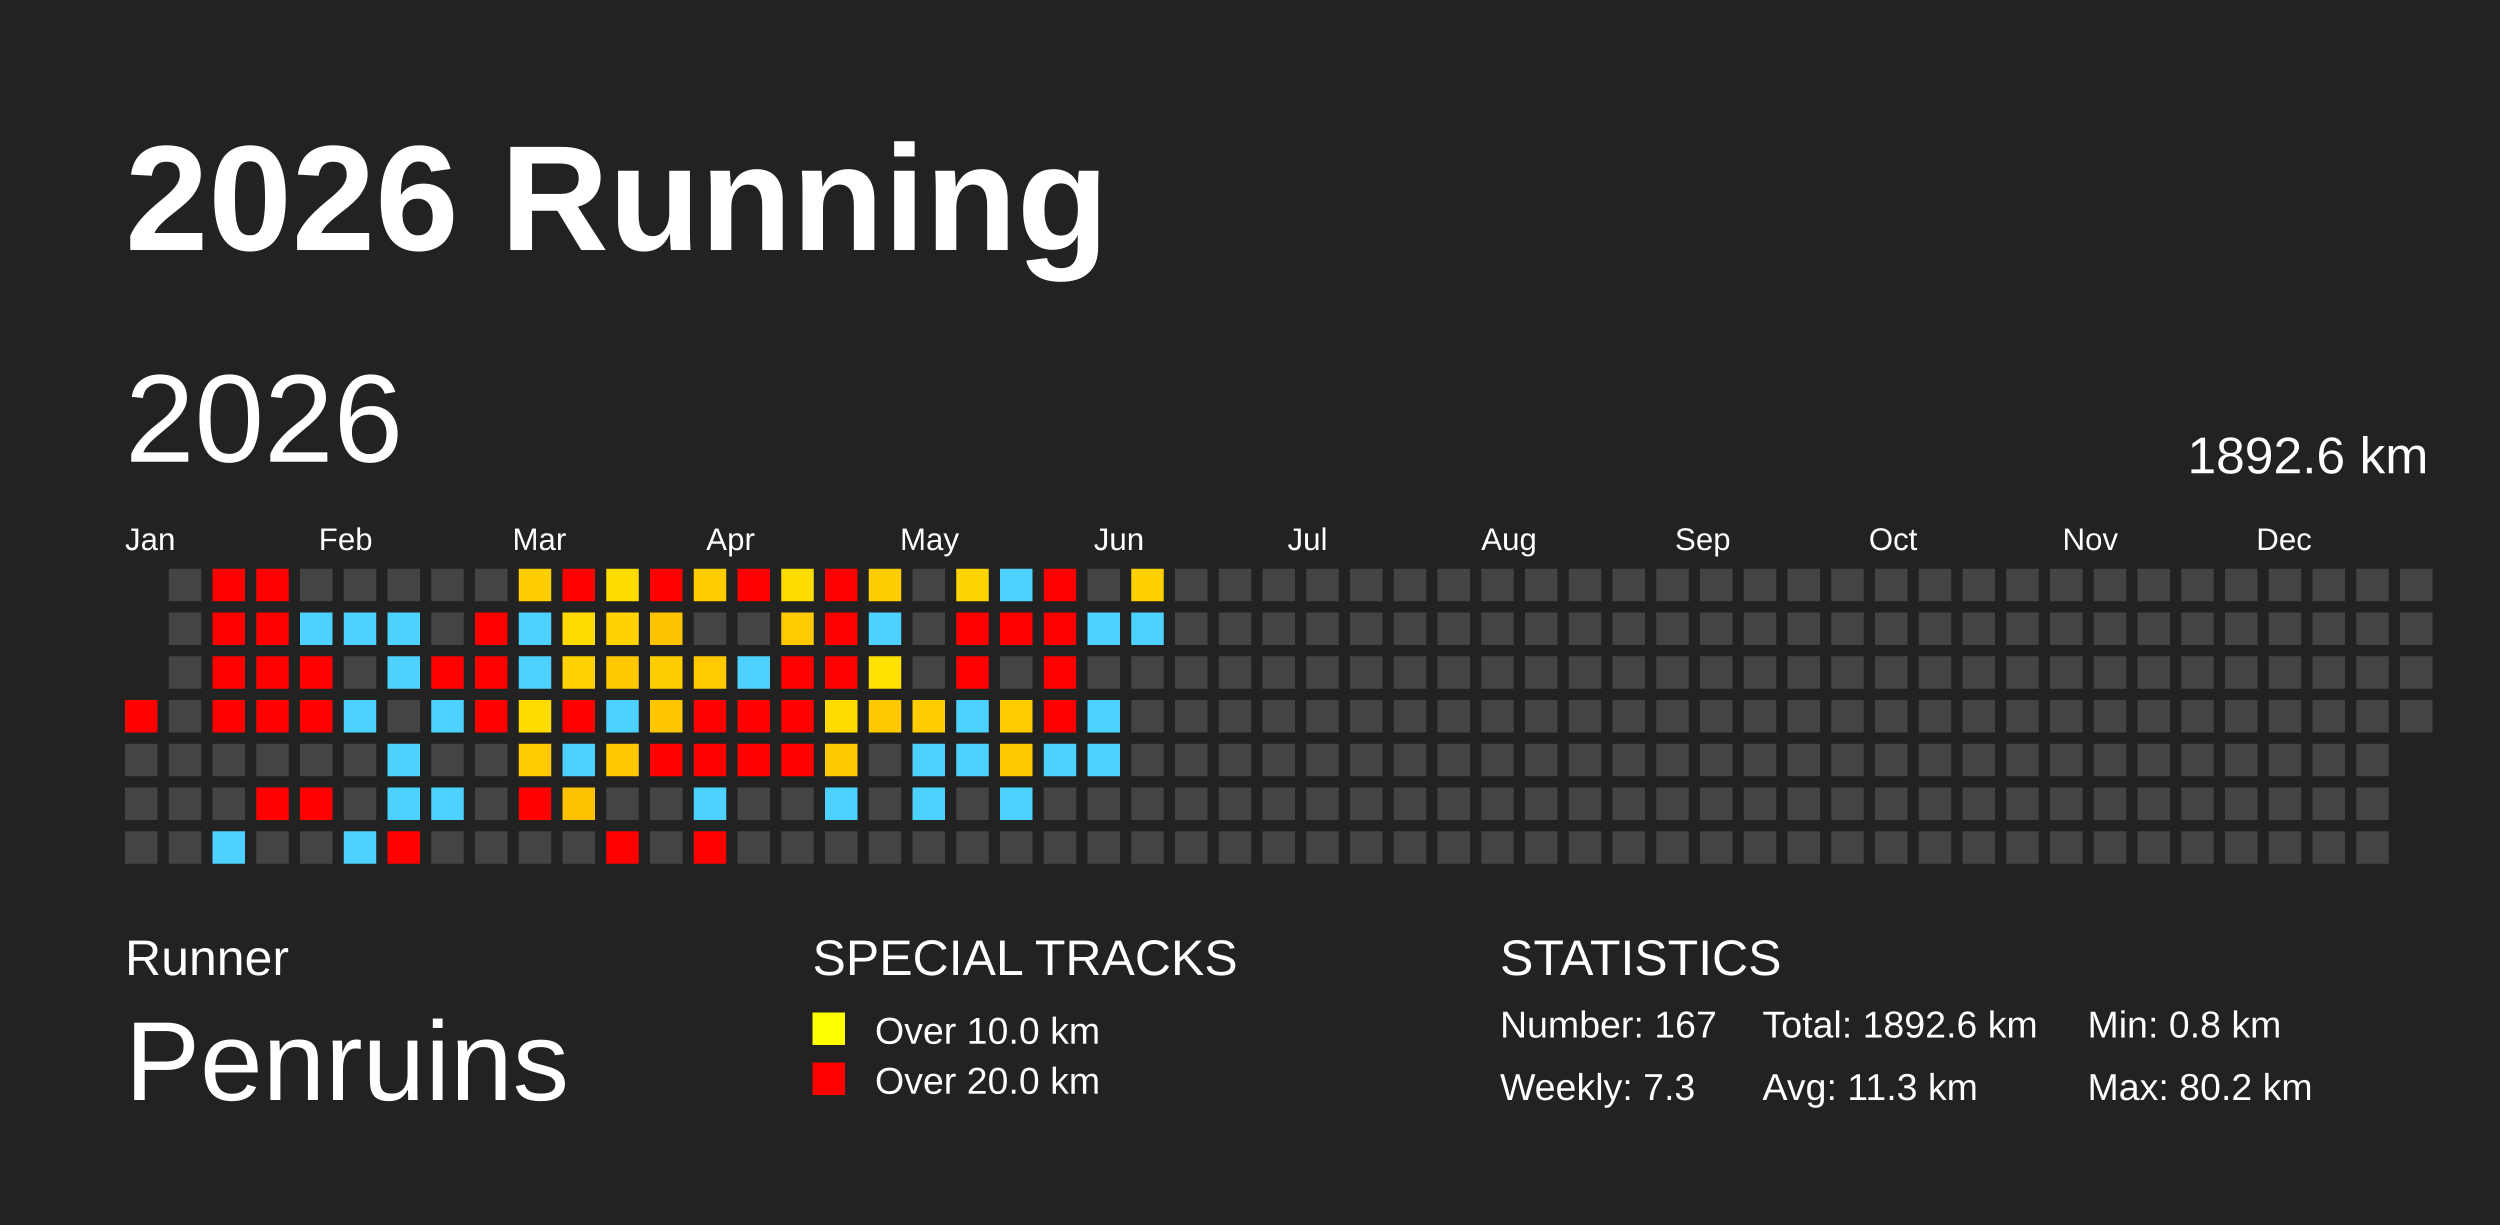
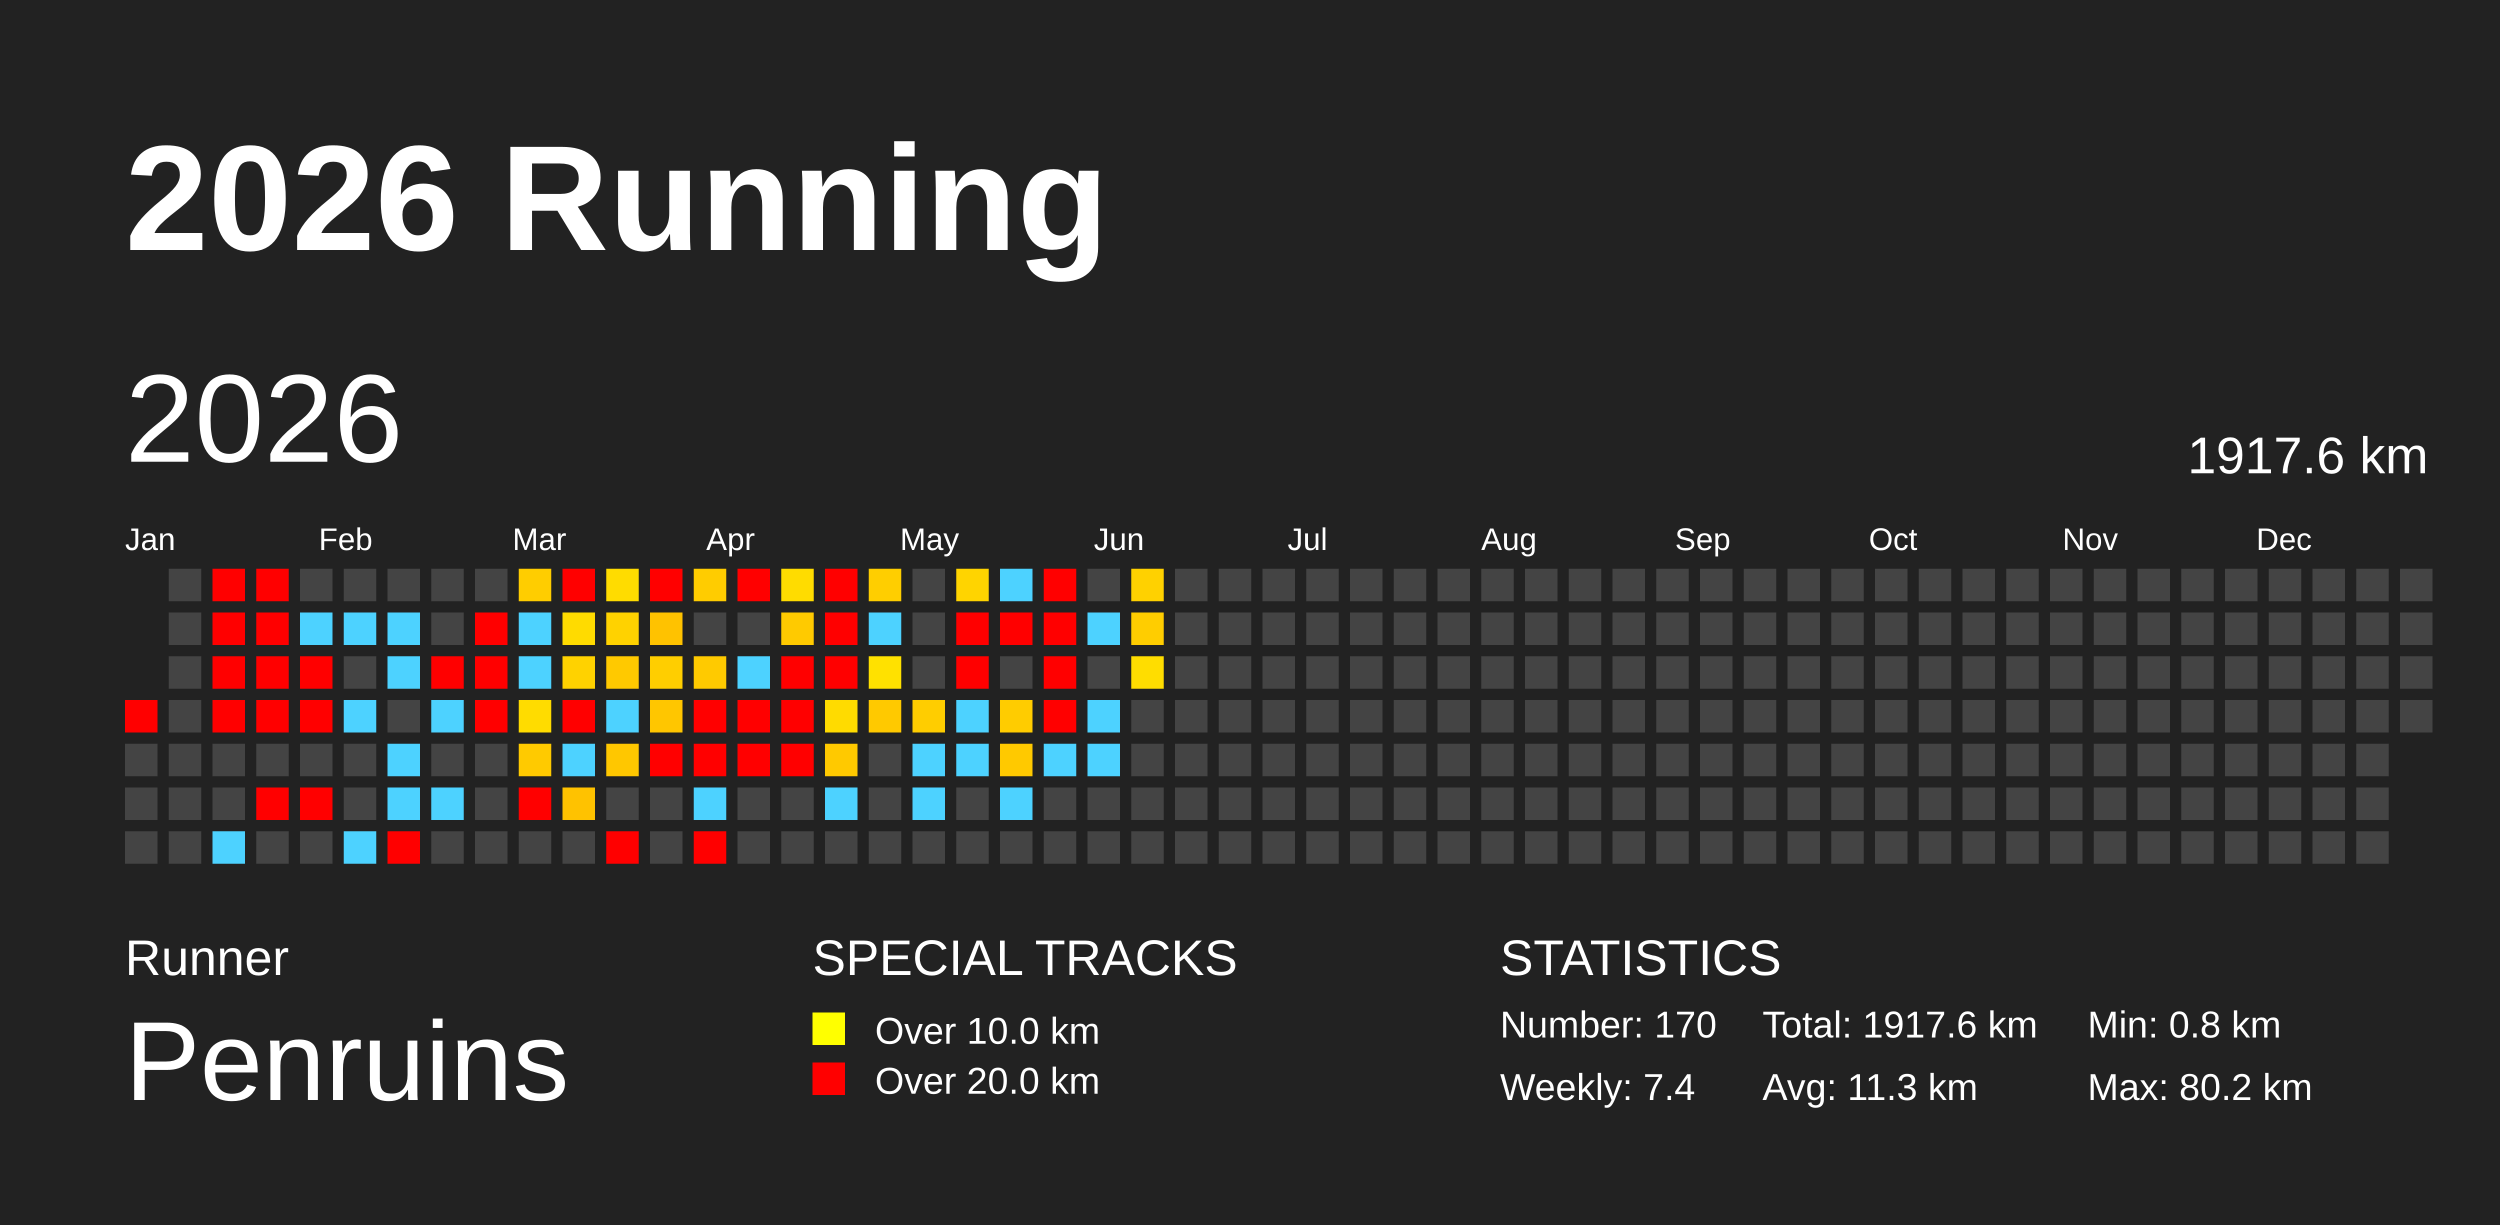
<svg xmlns="http://www.w3.org/2000/svg" baseProfile="full" height="98mm" version="1.1" viewBox="0,0,200,98" width="200mm">
  <defs />
  <rect fill="#222222" height="98" width="200" x="0" y="0" />
  <text fill="#FFFFFF" style="font-size:12px; font-family:Arial; font-weight:bold;" x="10" y="20">2026 Running</text>
  <text fill="#FFFFFF" style="font-size:4px; font-family:Arial" x="10" y="78">Runner</text>
  <text fill="#FFFFFF" style="font-size:9px; font-family:Arial" x="10" y="88">Penruins</text>
  <text fill="#FFFFFF" style="font-size:4px; font-family:Arial" x="65" y="78">SPECIAL TRACKS</text>
  <rect fill="yellow" height="2.6" width="2.6" x="65" y="81" />
  <text fill="#FFFFFF" style="font-size:3px; font-family:Arial" x="70" y="83.5">Over 10.0 km</text>
  <rect fill="red" height="2.6" width="2.6" x="65" y="85" />
  <text fill="#FFFFFF" style="font-size:3px; font-family:Arial" x="70" y="87.5">Over 20.0 km</text>
  <text fill="#FFFFFF" style="font-size:4px; font-family:Arial" x="120" y="78">STATISTICS</text>
-   <text fill="#FFFFFF" style="font-size:3px; font-family:Arial" x="120" y="83">Number: 167</text>
-   <text fill="#FFFFFF" style="font-size:3px; font-family:Arial" x="120" y="88">Weekly: 7.3</text>
-   <text fill="#FFFFFF" style="font-size:3px; font-family:Arial" x="141" y="83">Total: 1892.6 km</text>
+   <text fill="#FFFFFF" style="font-size:3px; font-family:Arial" x="120" y="83">Number: 170</text>
+   <text fill="#FFFFFF" style="font-size:3px; font-family:Arial" x="120" y="88">Weekly: 7.4</text>
+   <text fill="#FFFFFF" style="font-size:3px; font-family:Arial" x="141" y="83">Total: 1917.6 km</text>
  <text fill="#FFFFFF" style="font-size:3px; font-family:Arial" x="141" y="88">Avg: 11.3 km</text>
  <text fill="#FFFFFF" style="font-size:3px; font-family:Arial" x="167" y="83">Min: 0.8 km</text>
  <text fill="#FFFFFF" style="font-size:3px; font-family:Arial" x="167" y="88">Max: 80.2 km</text>
  <text dominant-baseline="hanging" fill="#FFFFFF" style="font-size:10.0px; font-family:Arial;" x="10" y="30">2026</text>
-   <text dominant-baseline="hanging" fill="#FFFFFF" style="font-size:4.125px; font-family:Arial;" x="175" y="35">1892.6 km</text>
+   <text dominant-baseline="hanging" fill="#FFFFFF" style="font-size:4.125px; font-family:Arial;" x="175" y="35">1917.6 km</text>
  <text fill="#FFFFFF" style="font-size:2.5px; font-family:Arial" x="10.0" y="44">Jan</text>
  <text fill="#FFFFFF" style="font-size:2.5px; font-family:Arial" x="25.5" y="44">Feb</text>
  <text fill="#FFFFFF" style="font-size:2.5px; font-family:Arial" x="41.0" y="44">Mar</text>
  <text fill="#FFFFFF" style="font-size:2.5px; font-family:Arial" x="56.5" y="44">Apr</text>
  <text fill="#FFFFFF" style="font-size:2.5px; font-family:Arial" x="72.0" y="44">May</text>
  <text fill="#FFFFFF" style="font-size:2.5px; font-family:Arial" x="87.5" y="44">Jun</text>
  <text fill="#FFFFFF" style="font-size:2.5px; font-family:Arial" x="103.0" y="44">Jul</text>
  <text fill="#FFFFFF" style="font-size:2.5px; font-family:Arial" x="118.5" y="44">Aug</text>
  <text fill="#FFFFFF" style="font-size:2.5px; font-family:Arial" x="134.0" y="44">Sep</text>
  <text fill="#FFFFFF" style="font-size:2.5px; font-family:Arial" x="149.5" y="44">Oct</text>
  <text fill="#FFFFFF" style="font-size:2.5px; font-family:Arial" x="165.0" y="44">Nov</text>
  <text fill="#FFFFFF" style="font-size:2.5px; font-family:Arial" x="180.5" y="44">Dec</text>
  <rect fill="red" height="2.6" width="2.6" x="10.0" y="56.0" />
  <rect fill="#444444" height="2.6" width="2.6" x="10.0" y="59.5" />
  <rect fill="#444444" height="2.6" width="2.6" x="10.0" y="63.0" />
  <rect fill="#444444" height="2.6" width="2.6" x="10.0" y="66.5" />
  <rect fill="#444444" height="2.6" width="2.6" x="13.5" y="45.5" />
  <rect fill="#444444" height="2.6" width="2.6" x="13.5" y="49.0" />
  <rect fill="#444444" height="2.6" width="2.6" x="13.5" y="52.5" />
  <rect fill="#444444" height="2.6" width="2.6" x="13.5" y="56.0" />
  <rect fill="#444444" height="2.6" width="2.6" x="13.5" y="59.5" />
  <rect fill="#444444" height="2.6" width="2.6" x="13.5" y="63.0" />
  <rect fill="#444444" height="2.6" width="2.6" x="13.5" y="66.5" />
  <rect fill="red" height="2.6" width="2.6" x="17.0" y="45.5" />
  <rect fill="red" height="2.6" width="2.6" x="17.0" y="49.0" />
  <rect fill="red" height="2.6" width="2.6" x="17.0" y="52.5" />
  <rect fill="red" height="2.6" width="2.6" x="17.0" y="56.0" />
  <rect fill="#444444" height="2.6" width="2.6" x="17.0" y="59.5" />
  <rect fill="#444444" height="2.6" width="2.6" x="17.0" y="63.0" />
  <rect fill="#4dd2ff" height="2.6" width="2.6" x="17.0" y="66.5" />
  <rect fill="red" height="2.6" width="2.6" x="20.5" y="45.5" />
  <rect fill="red" height="2.6" width="2.6" x="20.5" y="49.0" />
  <rect fill="red" height="2.6" width="2.6" x="20.5" y="52.5" />
  <rect fill="red" height="2.6" width="2.6" x="20.5" y="56.0" />
  <rect fill="#444444" height="2.6" width="2.6" x="20.5" y="59.5" />
  <rect fill="red" height="2.6" width="2.6" x="20.5" y="63.0" />
  <rect fill="#444444" height="2.6" width="2.6" x="20.5" y="66.5" />
  <rect fill="#444444" height="2.6" width="2.6" x="24.0" y="45.5" />
  <rect fill="#4dd2ff" height="2.6" width="2.6" x="24.0" y="49.0" />
  <rect fill="red" height="2.6" width="2.6" x="24.0" y="52.5" />
  <rect fill="red" height="2.6" width="2.6" x="24.0" y="56.0" />
  <rect fill="#444444" height="2.6" width="2.6" x="24.0" y="59.5" />
  <rect fill="red" height="2.6" width="2.6" x="24.0" y="63.0" />
  <rect fill="#444444" height="2.6" width="2.6" x="24.0" y="66.5" />
  <rect fill="#444444" height="2.6" width="2.6" x="27.5" y="45.5" />
  <rect fill="#4dd2ff" height="2.6" width="2.6" x="27.5" y="49.0" />
  <rect fill="#444444" height="2.6" width="2.6" x="27.5" y="52.5" />
  <rect fill="#4dd2ff" height="2.6" width="2.6" x="27.5" y="56.0" />
  <rect fill="#444444" height="2.6" width="2.6" x="27.5" y="59.5" />
  <rect fill="#444444" height="2.6" width="2.6" x="27.5" y="63.0" />
  <rect fill="#4dd2ff" height="2.6" width="2.6" x="27.5" y="66.5" />
  <rect fill="#444444" height="2.6" width="2.6" x="31.0" y="45.5" />
  <rect fill="#4dd2ff" height="2.6" width="2.6" x="31.0" y="49.0" />
  <rect fill="#4dd2ff" height="2.6" width="2.6" x="31.0" y="52.5" />
  <rect fill="#444444" height="2.6" width="2.6" x="31.0" y="56.0" />
  <rect fill="#4dd2ff" height="2.6" width="2.6" x="31.0" y="59.5" />
  <rect fill="#4dd2ff" height="2.6" width="2.6" x="31.0" y="63.0" />
  <rect fill="red" height="2.6" width="2.6" x="31.0" y="66.5" />
  <rect fill="#444444" height="2.6" width="2.6" x="34.5" y="45.5" />
  <rect fill="#444444" height="2.6" width="2.6" x="34.5" y="49.0" />
  <rect fill="red" height="2.6" width="2.6" x="34.5" y="52.5" />
  <rect fill="#4dd2ff" height="2.6" width="2.6" x="34.5" y="56.0" />
  <rect fill="#444444" height="2.6" width="2.6" x="34.5" y="59.5" />
  <rect fill="#4dd2ff" height="2.6" width="2.6" x="34.5" y="63.0" />
  <rect fill="#444444" height="2.6" width="2.6" x="34.5" y="66.5" />
  <rect fill="#444444" height="2.6" width="2.6" x="38.0" y="45.5" />
  <rect fill="red" height="2.6" width="2.6" x="38.0" y="49.0" />
  <rect fill="red" height="2.6" width="2.6" x="38.0" y="52.5" />
  <rect fill="red" height="2.6" width="2.6" x="38.0" y="56.0" />
  <rect fill="#444444" height="2.6" width="2.6" x="38.0" y="59.5" />
  <rect fill="#444444" height="2.6" width="2.6" x="38.0" y="63.0" />
  <rect fill="#444444" height="2.6" width="2.6" x="38.0" y="66.5" />
  <rect fill="#ffcd00" height="2.6" width="2.6" x="41.5" y="45.5" />
  <rect fill="#4dd2ff" height="2.6" width="2.6" x="41.5" y="49.0" />
  <rect fill="#4dd2ff" height="2.6" width="2.6" x="41.5" y="52.5" />
  <rect fill="#ffdc00" height="2.6" width="2.6" x="41.5" y="56.0" />
  <rect fill="#ffca00" height="2.6" width="2.6" x="41.5" y="59.5" />
  <rect fill="red" height="2.6" width="2.6" x="41.5" y="63.0" />
  <rect fill="#444444" height="2.6" width="2.6" x="41.5" y="66.5" />
  <rect fill="red" height="2.6" width="2.6" x="45.0" y="45.5" />
  <rect fill="#ffdb00" height="2.6" width="2.6" x="45.0" y="49.0" />
  <rect fill="#ffd200" height="2.6" width="2.6" x="45.0" y="52.5" />
  <rect fill="red" height="2.6" width="2.6" x="45.0" y="56.0" />
  <rect fill="#4dd2ff" height="2.6" width="2.6" x="45.0" y="59.5" />
  <rect fill="#ffc200" height="2.6" width="2.6" x="45.0" y="63.0" />
  <rect fill="#444444" height="2.6" width="2.6" x="45.0" y="66.5" />
  <rect fill="#ffdc00" height="2.6" width="2.6" x="48.5" y="45.5" />
  <rect fill="#ffd200" height="2.6" width="2.6" x="48.5" y="49.0" />
  <rect fill="#ffc900" height="2.6" width="2.6" x="48.5" y="52.5" />
  <rect fill="#4dd2ff" height="2.6" width="2.6" x="48.5" y="56.0" />
  <rect fill="#ffc700" height="2.6" width="2.6" x="48.5" y="59.5" />
  <rect fill="#444444" height="2.6" width="2.6" x="48.5" y="63.0" />
  <rect fill="red" height="2.6" width="2.6" x="48.5" y="66.5" />
  <rect fill="red" height="2.6" width="2.6" x="52.0" y="45.5" />
  <rect fill="#ffc200" height="2.6" width="2.6" x="52.0" y="49.0" />
  <rect fill="#ffce00" height="2.6" width="2.6" x="52.0" y="52.5" />
  <rect fill="#ffc600" height="2.6" width="2.6" x="52.0" y="56.0" />
  <rect fill="red" height="2.6" width="2.6" x="52.0" y="59.5" />
  <rect fill="#444444" height="2.6" width="2.6" x="52.0" y="63.0" />
  <rect fill="#444444" height="2.6" width="2.6" x="52.0" y="66.5" />
  <rect fill="#ffcc00" height="2.6" width="2.6" x="55.5" y="45.5" />
  <rect fill="#444444" height="2.6" width="2.6" x="55.5" y="49.0" />
  <rect fill="#ffca00" height="2.6" width="2.6" x="55.5" y="52.5" />
  <rect fill="red" height="2.6" width="2.6" x="55.5" y="56.0" />
  <rect fill="red" height="2.6" width="2.6" x="55.5" y="59.5" />
  <rect fill="#4dd2ff" height="2.6" width="2.6" x="55.5" y="63.0" />
  <rect fill="red" height="2.6" width="2.6" x="55.5" y="66.5" />
  <rect fill="red" height="2.6" width="2.6" x="59.0" y="45.5" />
  <rect fill="#444444" height="2.6" width="2.6" x="59.0" y="49.0" />
  <rect fill="#4dd2ff" height="2.6" width="2.6" x="59.0" y="52.5" />
  <rect fill="red" height="2.6" width="2.6" x="59.0" y="56.0" />
  <rect fill="red" height="2.6" width="2.6" x="59.0" y="59.5" />
  <rect fill="#444444" height="2.6" width="2.6" x="59.0" y="63.0" />
  <rect fill="#444444" height="2.6" width="2.6" x="59.0" y="66.5" />
  <rect fill="#ffdc00" height="2.6" width="2.6" x="62.5" y="45.5" />
  <rect fill="#ffca00" height="2.6" width="2.6" x="62.5" y="49.0" />
  <rect fill="red" height="2.6" width="2.6" x="62.5" y="52.5" />
  <rect fill="red" height="2.6" width="2.6" x="62.5" y="56.0" />
  <rect fill="red" height="2.6" width="2.6" x="62.5" y="59.5" />
  <rect fill="#444444" height="2.6" width="2.6" x="62.5" y="63.0" />
  <rect fill="#444444" height="2.6" width="2.6" x="62.5" y="66.5" />
  <rect fill="red" height="2.6" width="2.6" x="66.0" y="45.5" />
  <rect fill="red" height="2.6" width="2.6" x="66.0" y="49.0" />
  <rect fill="red" height="2.6" width="2.6" x="66.0" y="52.5" />
  <rect fill="#ffdb00" height="2.6" width="2.6" x="66.0" y="56.0" />
  <rect fill="#ffc900" height="2.6" width="2.6" x="66.0" y="59.5" />
  <rect fill="#4dd2ff" height="2.6" width="2.6" x="66.0" y="63.0" />
  <rect fill="#444444" height="2.6" width="2.6" x="66.0" y="66.5" />
  <rect fill="#ffce00" height="2.6" width="2.6" x="69.5" y="45.5" />
  <rect fill="#4dd2ff" height="2.6" width="2.6" x="69.5" y="49.0" />
  <rect fill="#ffe100" height="2.6" width="2.6" x="69.5" y="52.5" />
  <rect fill="#ffc900" height="2.6" width="2.6" x="69.5" y="56.0" />
  <rect fill="#444444" height="2.6" width="2.6" x="69.5" y="59.5" />
  <rect fill="#444444" height="2.6" width="2.6" x="69.5" y="63.0" />
  <rect fill="#444444" height="2.6" width="2.6" x="69.5" y="66.5" />
  <rect fill="#444444" height="2.6" width="2.6" x="73.0" y="45.5" />
  <rect fill="#444444" height="2.6" width="2.6" x="73.0" y="49.0" />
  <rect fill="#444444" height="2.6" width="2.6" x="73.0" y="52.5" />
  <rect fill="#ffcd00" height="2.6" width="2.6" x="73.0" y="56.0" />
  <rect fill="#4dd2ff" height="2.6" width="2.6" x="73.0" y="59.5" />
  <rect fill="#4dd2ff" height="2.6" width="2.6" x="73.0" y="63.0" />
  <rect fill="#444444" height="2.6" width="2.6" x="73.0" y="66.5" />
  <rect fill="#ffd400" height="2.6" width="2.6" x="76.5" y="45.5" />
  <rect fill="red" height="2.6" width="2.6" x="76.5" y="49.0" />
  <rect fill="red" height="2.6" width="2.6" x="76.5" y="52.5" />
  <rect fill="#4dd2ff" height="2.6" width="2.6" x="76.5" y="56.0" />
  <rect fill="#4dd2ff" height="2.6" width="2.6" x="76.5" y="59.5" />
  <rect fill="#444444" height="2.6" width="2.6" x="76.5" y="63.0" />
  <rect fill="#444444" height="2.6" width="2.6" x="76.5" y="66.5" />
  <rect fill="#4dd2ff" height="2.6" width="2.6" x="80.0" y="45.5" />
  <rect fill="red" height="2.6" width="2.6" x="80.0" y="49.0" />
  <rect fill="#444444" height="2.6" width="2.6" x="80.0" y="52.5" />
  <rect fill="#ffcc00" height="2.6" width="2.6" x="80.0" y="56.0" />
  <rect fill="#ffc900" height="2.6" width="2.6" x="80.0" y="59.5" />
  <rect fill="#4dd2ff" height="2.6" width="2.6" x="80.0" y="63.0" />
  <rect fill="#444444" height="2.6" width="2.6" x="80.0" y="66.5" />
  <rect fill="red" height="2.6" width="2.6" x="83.5" y="45.5" />
  <rect fill="red" height="2.6" width="2.6" x="83.5" y="49.0" />
  <rect fill="red" height="2.6" width="2.6" x="83.5" y="52.5" />
  <rect fill="red" height="2.6" width="2.6" x="83.5" y="56.0" />
  <rect fill="#4dd2ff" height="2.6" width="2.6" x="83.5" y="59.5" />
  <rect fill="#444444" height="2.6" width="2.6" x="83.5" y="63.0" />
  <rect fill="#444444" height="2.6" width="2.6" x="83.5" y="66.5" />
  <rect fill="#444444" height="2.6" width="2.6" x="87.0" y="45.5" />
  <rect fill="#4dd2ff" height="2.6" width="2.6" x="87.0" y="49.0" />
  <rect fill="#444444" height="2.6" width="2.6" x="87.0" y="52.5" />
  <rect fill="#4dd2ff" height="2.6" width="2.6" x="87.0" y="56.0" />
  <rect fill="#4dd2ff" height="2.6" width="2.6" x="87.0" y="59.5" />
  <rect fill="#444444" height="2.6" width="2.6" x="87.0" y="63.0" />
  <rect fill="#444444" height="2.6" width="2.6" x="87.0" y="66.5" />
  <rect fill="#ffd100" height="2.6" width="2.6" x="90.5" y="45.5" />
-   <rect fill="#4dd2ff" height="2.6" width="2.6" x="90.5" y="49.0" />
-   <rect fill="#444444" height="2.6" width="2.6" x="90.5" y="52.5" />
+   <rect fill="#ffcd00" height="2.6" width="2.6" x="90.5" y="49.0" />
+   <rect fill="#ffdd00" height="2.6" width="2.6" x="90.5" y="52.5" />
  <rect fill="#444444" height="2.6" width="2.6" x="90.5" y="56.0" />
  <rect fill="#444444" height="2.6" width="2.6" x="90.5" y="59.5" />
  <rect fill="#444444" height="2.6" width="2.6" x="90.5" y="63.0" />
  <rect fill="#444444" height="2.6" width="2.6" x="90.5" y="66.5" />
  <rect fill="#444444" height="2.6" width="2.6" x="94.0" y="45.5" />
  <rect fill="#444444" height="2.6" width="2.6" x="94.0" y="49.0" />
  <rect fill="#444444" height="2.6" width="2.6" x="94.0" y="52.5" />
  <rect fill="#444444" height="2.6" width="2.6" x="94.0" y="56.0" />
  <rect fill="#444444" height="2.6" width="2.6" x="94.0" y="59.5" />
  <rect fill="#444444" height="2.6" width="2.6" x="94.0" y="63.0" />
  <rect fill="#444444" height="2.6" width="2.6" x="94.0" y="66.5" />
  <rect fill="#444444" height="2.6" width="2.6" x="97.5" y="45.5" />
  <rect fill="#444444" height="2.6" width="2.6" x="97.5" y="49.0" />
  <rect fill="#444444" height="2.6" width="2.6" x="97.5" y="52.5" />
  <rect fill="#444444" height="2.6" width="2.6" x="97.5" y="56.0" />
  <rect fill="#444444" height="2.6" width="2.6" x="97.5" y="59.5" />
  <rect fill="#444444" height="2.6" width="2.6" x="97.5" y="63.0" />
  <rect fill="#444444" height="2.6" width="2.6" x="97.5" y="66.5" />
  <rect fill="#444444" height="2.6" width="2.6" x="101.0" y="45.5" />
  <rect fill="#444444" height="2.6" width="2.6" x="101.0" y="49.0" />
  <rect fill="#444444" height="2.6" width="2.6" x="101.0" y="52.5" />
  <rect fill="#444444" height="2.6" width="2.6" x="101.0" y="56.0" />
  <rect fill="#444444" height="2.6" width="2.6" x="101.0" y="59.5" />
  <rect fill="#444444" height="2.6" width="2.6" x="101.0" y="63.0" />
  <rect fill="#444444" height="2.6" width="2.6" x="101.0" y="66.5" />
  <rect fill="#444444" height="2.6" width="2.6" x="104.5" y="45.5" />
  <rect fill="#444444" height="2.6" width="2.6" x="104.5" y="49.0" />
  <rect fill="#444444" height="2.6" width="2.6" x="104.5" y="52.5" />
  <rect fill="#444444" height="2.6" width="2.6" x="104.5" y="56.0" />
  <rect fill="#444444" height="2.6" width="2.6" x="104.5" y="59.5" />
  <rect fill="#444444" height="2.6" width="2.6" x="104.5" y="63.0" />
  <rect fill="#444444" height="2.6" width="2.6" x="104.5" y="66.5" />
  <rect fill="#444444" height="2.6" width="2.6" x="108.0" y="45.5" />
  <rect fill="#444444" height="2.6" width="2.6" x="108.0" y="49.0" />
  <rect fill="#444444" height="2.6" width="2.6" x="108.0" y="52.5" />
  <rect fill="#444444" height="2.6" width="2.6" x="108.0" y="56.0" />
  <rect fill="#444444" height="2.6" width="2.6" x="108.0" y="59.5" />
  <rect fill="#444444" height="2.6" width="2.6" x="108.0" y="63.0" />
  <rect fill="#444444" height="2.6" width="2.6" x="108.0" y="66.5" />
  <rect fill="#444444" height="2.6" width="2.6" x="111.5" y="45.5" />
  <rect fill="#444444" height="2.6" width="2.6" x="111.5" y="49.0" />
  <rect fill="#444444" height="2.6" width="2.6" x="111.5" y="52.5" />
  <rect fill="#444444" height="2.6" width="2.6" x="111.5" y="56.0" />
  <rect fill="#444444" height="2.6" width="2.6" x="111.5" y="59.5" />
  <rect fill="#444444" height="2.6" width="2.6" x="111.5" y="63.0" />
  <rect fill="#444444" height="2.6" width="2.6" x="111.5" y="66.5" />
  <rect fill="#444444" height="2.6" width="2.6" x="115.0" y="45.5" />
  <rect fill="#444444" height="2.6" width="2.6" x="115.0" y="49.0" />
  <rect fill="#444444" height="2.6" width="2.6" x="115.0" y="52.5" />
  <rect fill="#444444" height="2.6" width="2.6" x="115.0" y="56.0" />
  <rect fill="#444444" height="2.6" width="2.6" x="115.0" y="59.5" />
  <rect fill="#444444" height="2.6" width="2.6" x="115.0" y="63.0" />
  <rect fill="#444444" height="2.6" width="2.6" x="115.0" y="66.5" />
  <rect fill="#444444" height="2.6" width="2.6" x="118.5" y="45.5" />
  <rect fill="#444444" height="2.6" width="2.6" x="118.5" y="49.0" />
  <rect fill="#444444" height="2.6" width="2.6" x="118.5" y="52.5" />
  <rect fill="#444444" height="2.6" width="2.6" x="118.5" y="56.0" />
  <rect fill="#444444" height="2.6" width="2.6" x="118.5" y="59.5" />
  <rect fill="#444444" height="2.6" width="2.6" x="118.5" y="63.0" />
  <rect fill="#444444" height="2.6" width="2.6" x="118.5" y="66.5" />
  <rect fill="#444444" height="2.6" width="2.6" x="122.0" y="45.5" />
  <rect fill="#444444" height="2.6" width="2.6" x="122.0" y="49.0" />
  <rect fill="#444444" height="2.6" width="2.6" x="122.0" y="52.5" />
  <rect fill="#444444" height="2.6" width="2.6" x="122.0" y="56.0" />
  <rect fill="#444444" height="2.6" width="2.6" x="122.0" y="59.5" />
  <rect fill="#444444" height="2.6" width="2.6" x="122.0" y="63.0" />
  <rect fill="#444444" height="2.6" width="2.6" x="122.0" y="66.5" />
  <rect fill="#444444" height="2.6" width="2.6" x="125.5" y="45.5" />
  <rect fill="#444444" height="2.6" width="2.6" x="125.5" y="49.0" />
  <rect fill="#444444" height="2.6" width="2.6" x="125.5" y="52.5" />
  <rect fill="#444444" height="2.6" width="2.6" x="125.5" y="56.0" />
  <rect fill="#444444" height="2.6" width="2.6" x="125.5" y="59.5" />
  <rect fill="#444444" height="2.6" width="2.6" x="125.5" y="63.0" />
  <rect fill="#444444" height="2.6" width="2.6" x="125.5" y="66.5" />
  <rect fill="#444444" height="2.6" width="2.6" x="129.0" y="45.5" />
  <rect fill="#444444" height="2.6" width="2.6" x="129.0" y="49.0" />
  <rect fill="#444444" height="2.6" width="2.6" x="129.0" y="52.5" />
  <rect fill="#444444" height="2.6" width="2.6" x="129.0" y="56.0" />
  <rect fill="#444444" height="2.6" width="2.6" x="129.0" y="59.5" />
  <rect fill="#444444" height="2.6" width="2.6" x="129.0" y="63.0" />
  <rect fill="#444444" height="2.6" width="2.6" x="129.0" y="66.5" />
  <rect fill="#444444" height="2.6" width="2.6" x="132.5" y="45.5" />
  <rect fill="#444444" height="2.6" width="2.6" x="132.5" y="49.0" />
  <rect fill="#444444" height="2.6" width="2.6" x="132.5" y="52.5" />
  <rect fill="#444444" height="2.6" width="2.6" x="132.5" y="56.0" />
  <rect fill="#444444" height="2.6" width="2.6" x="132.5" y="59.5" />
  <rect fill="#444444" height="2.6" width="2.6" x="132.5" y="63.0" />
  <rect fill="#444444" height="2.6" width="2.6" x="132.5" y="66.5" />
  <rect fill="#444444" height="2.6" width="2.6" x="136.0" y="45.5" />
  <rect fill="#444444" height="2.6" width="2.6" x="136.0" y="49.0" />
  <rect fill="#444444" height="2.6" width="2.6" x="136.0" y="52.5" />
  <rect fill="#444444" height="2.6" width="2.6" x="136.0" y="56.0" />
  <rect fill="#444444" height="2.6" width="2.6" x="136.0" y="59.5" />
  <rect fill="#444444" height="2.6" width="2.6" x="136.0" y="63.0" />
  <rect fill="#444444" height="2.6" width="2.6" x="136.0" y="66.5" />
  <rect fill="#444444" height="2.6" width="2.6" x="139.5" y="45.5" />
  <rect fill="#444444" height="2.6" width="2.6" x="139.5" y="49.0" />
  <rect fill="#444444" height="2.6" width="2.6" x="139.5" y="52.5" />
  <rect fill="#444444" height="2.6" width="2.6" x="139.5" y="56.0" />
  <rect fill="#444444" height="2.6" width="2.6" x="139.5" y="59.5" />
  <rect fill="#444444" height="2.6" width="2.6" x="139.5" y="63.0" />
  <rect fill="#444444" height="2.6" width="2.6" x="139.5" y="66.5" />
  <rect fill="#444444" height="2.6" width="2.6" x="143.0" y="45.5" />
  <rect fill="#444444" height="2.6" width="2.6" x="143.0" y="49.0" />
  <rect fill="#444444" height="2.6" width="2.6" x="143.0" y="52.5" />
  <rect fill="#444444" height="2.6" width="2.6" x="143.0" y="56.0" />
  <rect fill="#444444" height="2.6" width="2.6" x="143.0" y="59.5" />
  <rect fill="#444444" height="2.6" width="2.6" x="143.0" y="63.0" />
  <rect fill="#444444" height="2.6" width="2.6" x="143.0" y="66.5" />
  <rect fill="#444444" height="2.6" width="2.6" x="146.5" y="45.5" />
  <rect fill="#444444" height="2.6" width="2.6" x="146.5" y="49.0" />
  <rect fill="#444444" height="2.6" width="2.6" x="146.5" y="52.5" />
  <rect fill="#444444" height="2.6" width="2.6" x="146.5" y="56.0" />
  <rect fill="#444444" height="2.6" width="2.6" x="146.5" y="59.5" />
  <rect fill="#444444" height="2.6" width="2.6" x="146.5" y="63.0" />
  <rect fill="#444444" height="2.6" width="2.6" x="146.5" y="66.5" />
  <rect fill="#444444" height="2.6" width="2.6" x="150.0" y="45.5" />
  <rect fill="#444444" height="2.6" width="2.6" x="150.0" y="49.0" />
  <rect fill="#444444" height="2.6" width="2.6" x="150.0" y="52.5" />
  <rect fill="#444444" height="2.6" width="2.6" x="150.0" y="56.0" />
  <rect fill="#444444" height="2.6" width="2.6" x="150.0" y="59.5" />
  <rect fill="#444444" height="2.6" width="2.6" x="150.0" y="63.0" />
  <rect fill="#444444" height="2.6" width="2.6" x="150.0" y="66.5" />
  <rect fill="#444444" height="2.6" width="2.6" x="153.5" y="45.5" />
  <rect fill="#444444" height="2.6" width="2.6" x="153.5" y="49.0" />
  <rect fill="#444444" height="2.6" width="2.6" x="153.5" y="52.5" />
  <rect fill="#444444" height="2.6" width="2.6" x="153.5" y="56.0" />
  <rect fill="#444444" height="2.6" width="2.6" x="153.5" y="59.5" />
  <rect fill="#444444" height="2.6" width="2.6" x="153.5" y="63.0" />
  <rect fill="#444444" height="2.6" width="2.6" x="153.5" y="66.5" />
  <rect fill="#444444" height="2.6" width="2.6" x="157.0" y="45.5" />
  <rect fill="#444444" height="2.6" width="2.6" x="157.0" y="49.0" />
  <rect fill="#444444" height="2.6" width="2.6" x="157.0" y="52.5" />
  <rect fill="#444444" height="2.6" width="2.6" x="157.0" y="56.0" />
  <rect fill="#444444" height="2.6" width="2.6" x="157.0" y="59.5" />
  <rect fill="#444444" height="2.6" width="2.6" x="157.0" y="63.0" />
  <rect fill="#444444" height="2.6" width="2.6" x="157.0" y="66.5" />
  <rect fill="#444444" height="2.6" width="2.6" x="160.5" y="45.5" />
  <rect fill="#444444" height="2.6" width="2.6" x="160.5" y="49.0" />
  <rect fill="#444444" height="2.6" width="2.6" x="160.5" y="52.5" />
  <rect fill="#444444" height="2.6" width="2.6" x="160.5" y="56.0" />
  <rect fill="#444444" height="2.6" width="2.6" x="160.5" y="59.5" />
  <rect fill="#444444" height="2.6" width="2.6" x="160.5" y="63.0" />
  <rect fill="#444444" height="2.6" width="2.6" x="160.5" y="66.5" />
  <rect fill="#444444" height="2.6" width="2.6" x="164.0" y="45.5" />
  <rect fill="#444444" height="2.6" width="2.6" x="164.0" y="49.0" />
  <rect fill="#444444" height="2.6" width="2.6" x="164.0" y="52.5" />
  <rect fill="#444444" height="2.6" width="2.6" x="164.0" y="56.0" />
  <rect fill="#444444" height="2.6" width="2.6" x="164.0" y="59.5" />
  <rect fill="#444444" height="2.6" width="2.6" x="164.0" y="63.0" />
  <rect fill="#444444" height="2.6" width="2.6" x="164.0" y="66.5" />
  <rect fill="#444444" height="2.6" width="2.6" x="167.5" y="45.5" />
  <rect fill="#444444" height="2.6" width="2.6" x="167.5" y="49.0" />
  <rect fill="#444444" height="2.6" width="2.6" x="167.5" y="52.5" />
  <rect fill="#444444" height="2.6" width="2.6" x="167.5" y="56.0" />
  <rect fill="#444444" height="2.6" width="2.6" x="167.5" y="59.5" />
  <rect fill="#444444" height="2.6" width="2.6" x="167.5" y="63.0" />
  <rect fill="#444444" height="2.6" width="2.6" x="167.5" y="66.5" />
  <rect fill="#444444" height="2.6" width="2.6" x="171.0" y="45.5" />
  <rect fill="#444444" height="2.6" width="2.6" x="171.0" y="49.0" />
  <rect fill="#444444" height="2.6" width="2.6" x="171.0" y="52.5" />
  <rect fill="#444444" height="2.6" width="2.6" x="171.0" y="56.0" />
  <rect fill="#444444" height="2.6" width="2.6" x="171.0" y="59.5" />
  <rect fill="#444444" height="2.6" width="2.6" x="171.0" y="63.0" />
  <rect fill="#444444" height="2.6" width="2.6" x="171.0" y="66.5" />
  <rect fill="#444444" height="2.6" width="2.6" x="174.5" y="45.5" />
  <rect fill="#444444" height="2.6" width="2.6" x="174.5" y="49.0" />
  <rect fill="#444444" height="2.6" width="2.6" x="174.5" y="52.5" />
  <rect fill="#444444" height="2.6" width="2.6" x="174.5" y="56.0" />
  <rect fill="#444444" height="2.6" width="2.6" x="174.5" y="59.5" />
  <rect fill="#444444" height="2.6" width="2.6" x="174.5" y="63.0" />
  <rect fill="#444444" height="2.6" width="2.6" x="174.5" y="66.5" />
  <rect fill="#444444" height="2.6" width="2.6" x="178.0" y="45.5" />
  <rect fill="#444444" height="2.6" width="2.6" x="178.0" y="49.0" />
  <rect fill="#444444" height="2.6" width="2.6" x="178.0" y="52.5" />
  <rect fill="#444444" height="2.6" width="2.6" x="178.0" y="56.0" />
  <rect fill="#444444" height="2.6" width="2.6" x="178.0" y="59.5" />
  <rect fill="#444444" height="2.6" width="2.6" x="178.0" y="63.0" />
  <rect fill="#444444" height="2.6" width="2.6" x="178.0" y="66.5" />
  <rect fill="#444444" height="2.6" width="2.6" x="181.5" y="45.5" />
  <rect fill="#444444" height="2.6" width="2.6" x="181.5" y="49.0" />
  <rect fill="#444444" height="2.6" width="2.6" x="181.5" y="52.5" />
  <rect fill="#444444" height="2.6" width="2.6" x="181.5" y="56.0" />
  <rect fill="#444444" height="2.6" width="2.6" x="181.5" y="59.5" />
  <rect fill="#444444" height="2.6" width="2.6" x="181.5" y="63.0" />
  <rect fill="#444444" height="2.6" width="2.6" x="181.5" y="66.5" />
  <rect fill="#444444" height="2.6" width="2.6" x="185.0" y="45.5" />
  <rect fill="#444444" height="2.6" width="2.6" x="185.0" y="49.0" />
  <rect fill="#444444" height="2.6" width="2.6" x="185.0" y="52.5" />
  <rect fill="#444444" height="2.6" width="2.6" x="185.0" y="56.0" />
  <rect fill="#444444" height="2.6" width="2.6" x="185.0" y="59.5" />
  <rect fill="#444444" height="2.6" width="2.6" x="185.0" y="63.0" />
  <rect fill="#444444" height="2.6" width="2.6" x="185.0" y="66.5" />
  <rect fill="#444444" height="2.6" width="2.6" x="188.5" y="45.5" />
  <rect fill="#444444" height="2.6" width="2.6" x="188.5" y="49.0" />
  <rect fill="#444444" height="2.6" width="2.6" x="188.5" y="52.5" />
  <rect fill="#444444" height="2.6" width="2.6" x="188.5" y="56.0" />
  <rect fill="#444444" height="2.6" width="2.6" x="188.5" y="59.5" />
  <rect fill="#444444" height="2.6" width="2.6" x="188.5" y="63.0" />
  <rect fill="#444444" height="2.6" width="2.6" x="188.5" y="66.5" />
  <rect fill="#444444" height="2.6" width="2.6" x="192.0" y="45.5" />
  <rect fill="#444444" height="2.6" width="2.6" x="192.0" y="49.0" />
  <rect fill="#444444" height="2.6" width="2.6" x="192.0" y="52.5" />
  <rect fill="#444444" height="2.6" width="2.6" x="192.0" y="56.0" />
</svg>
